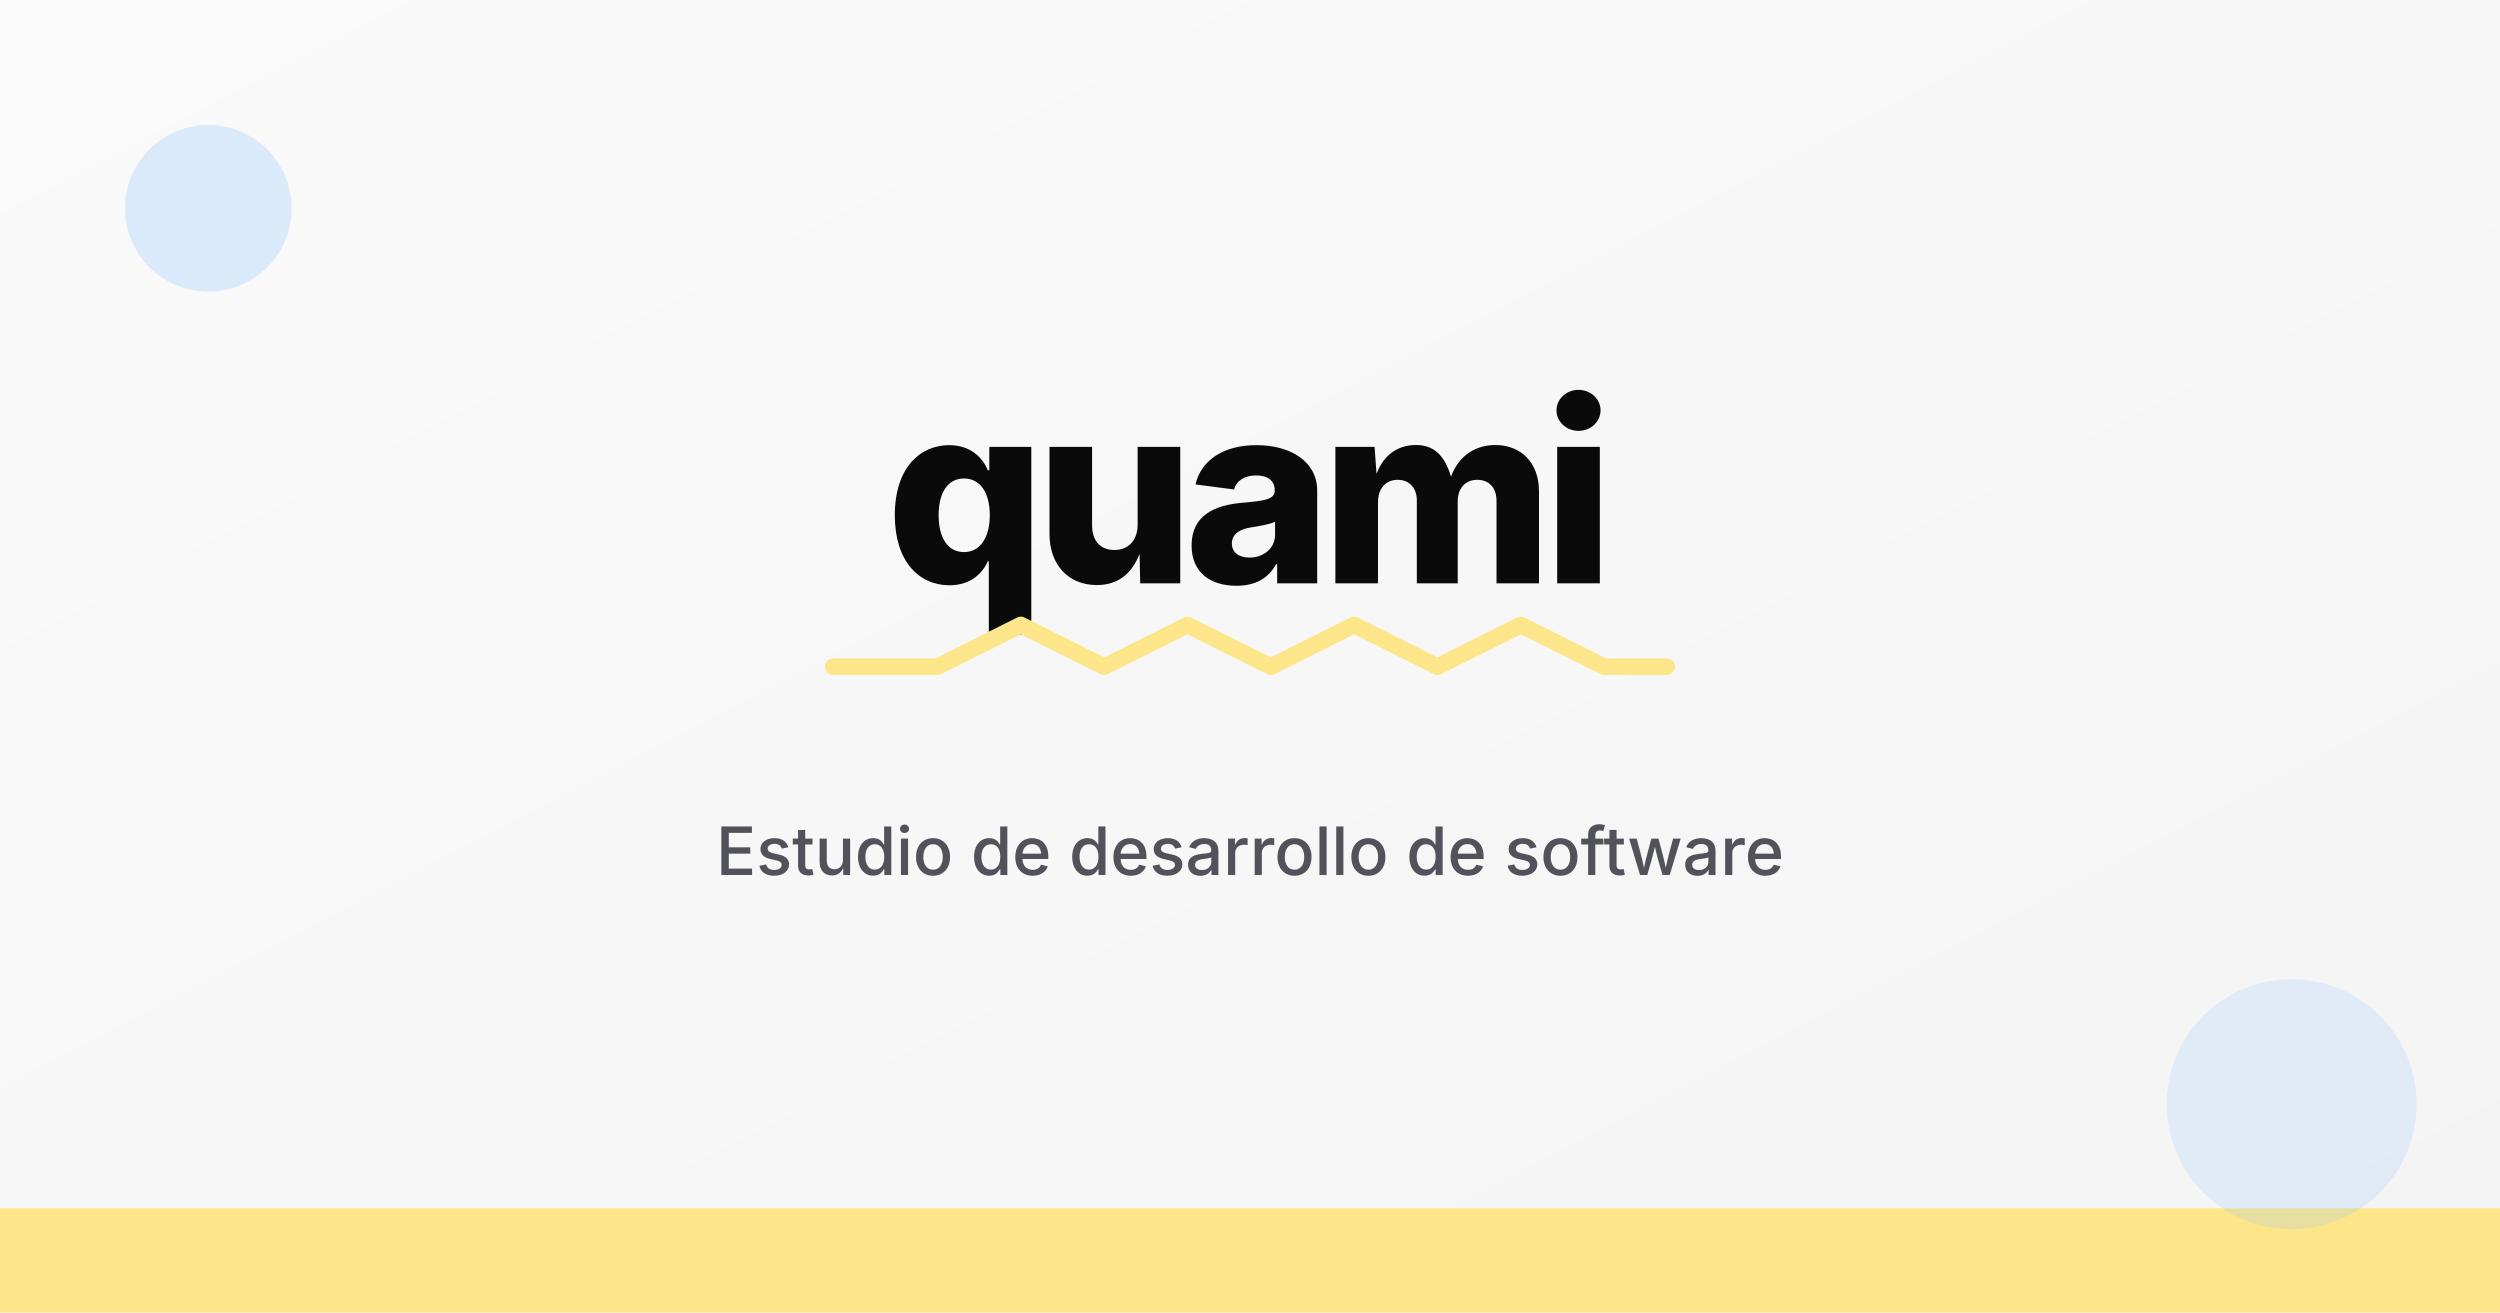
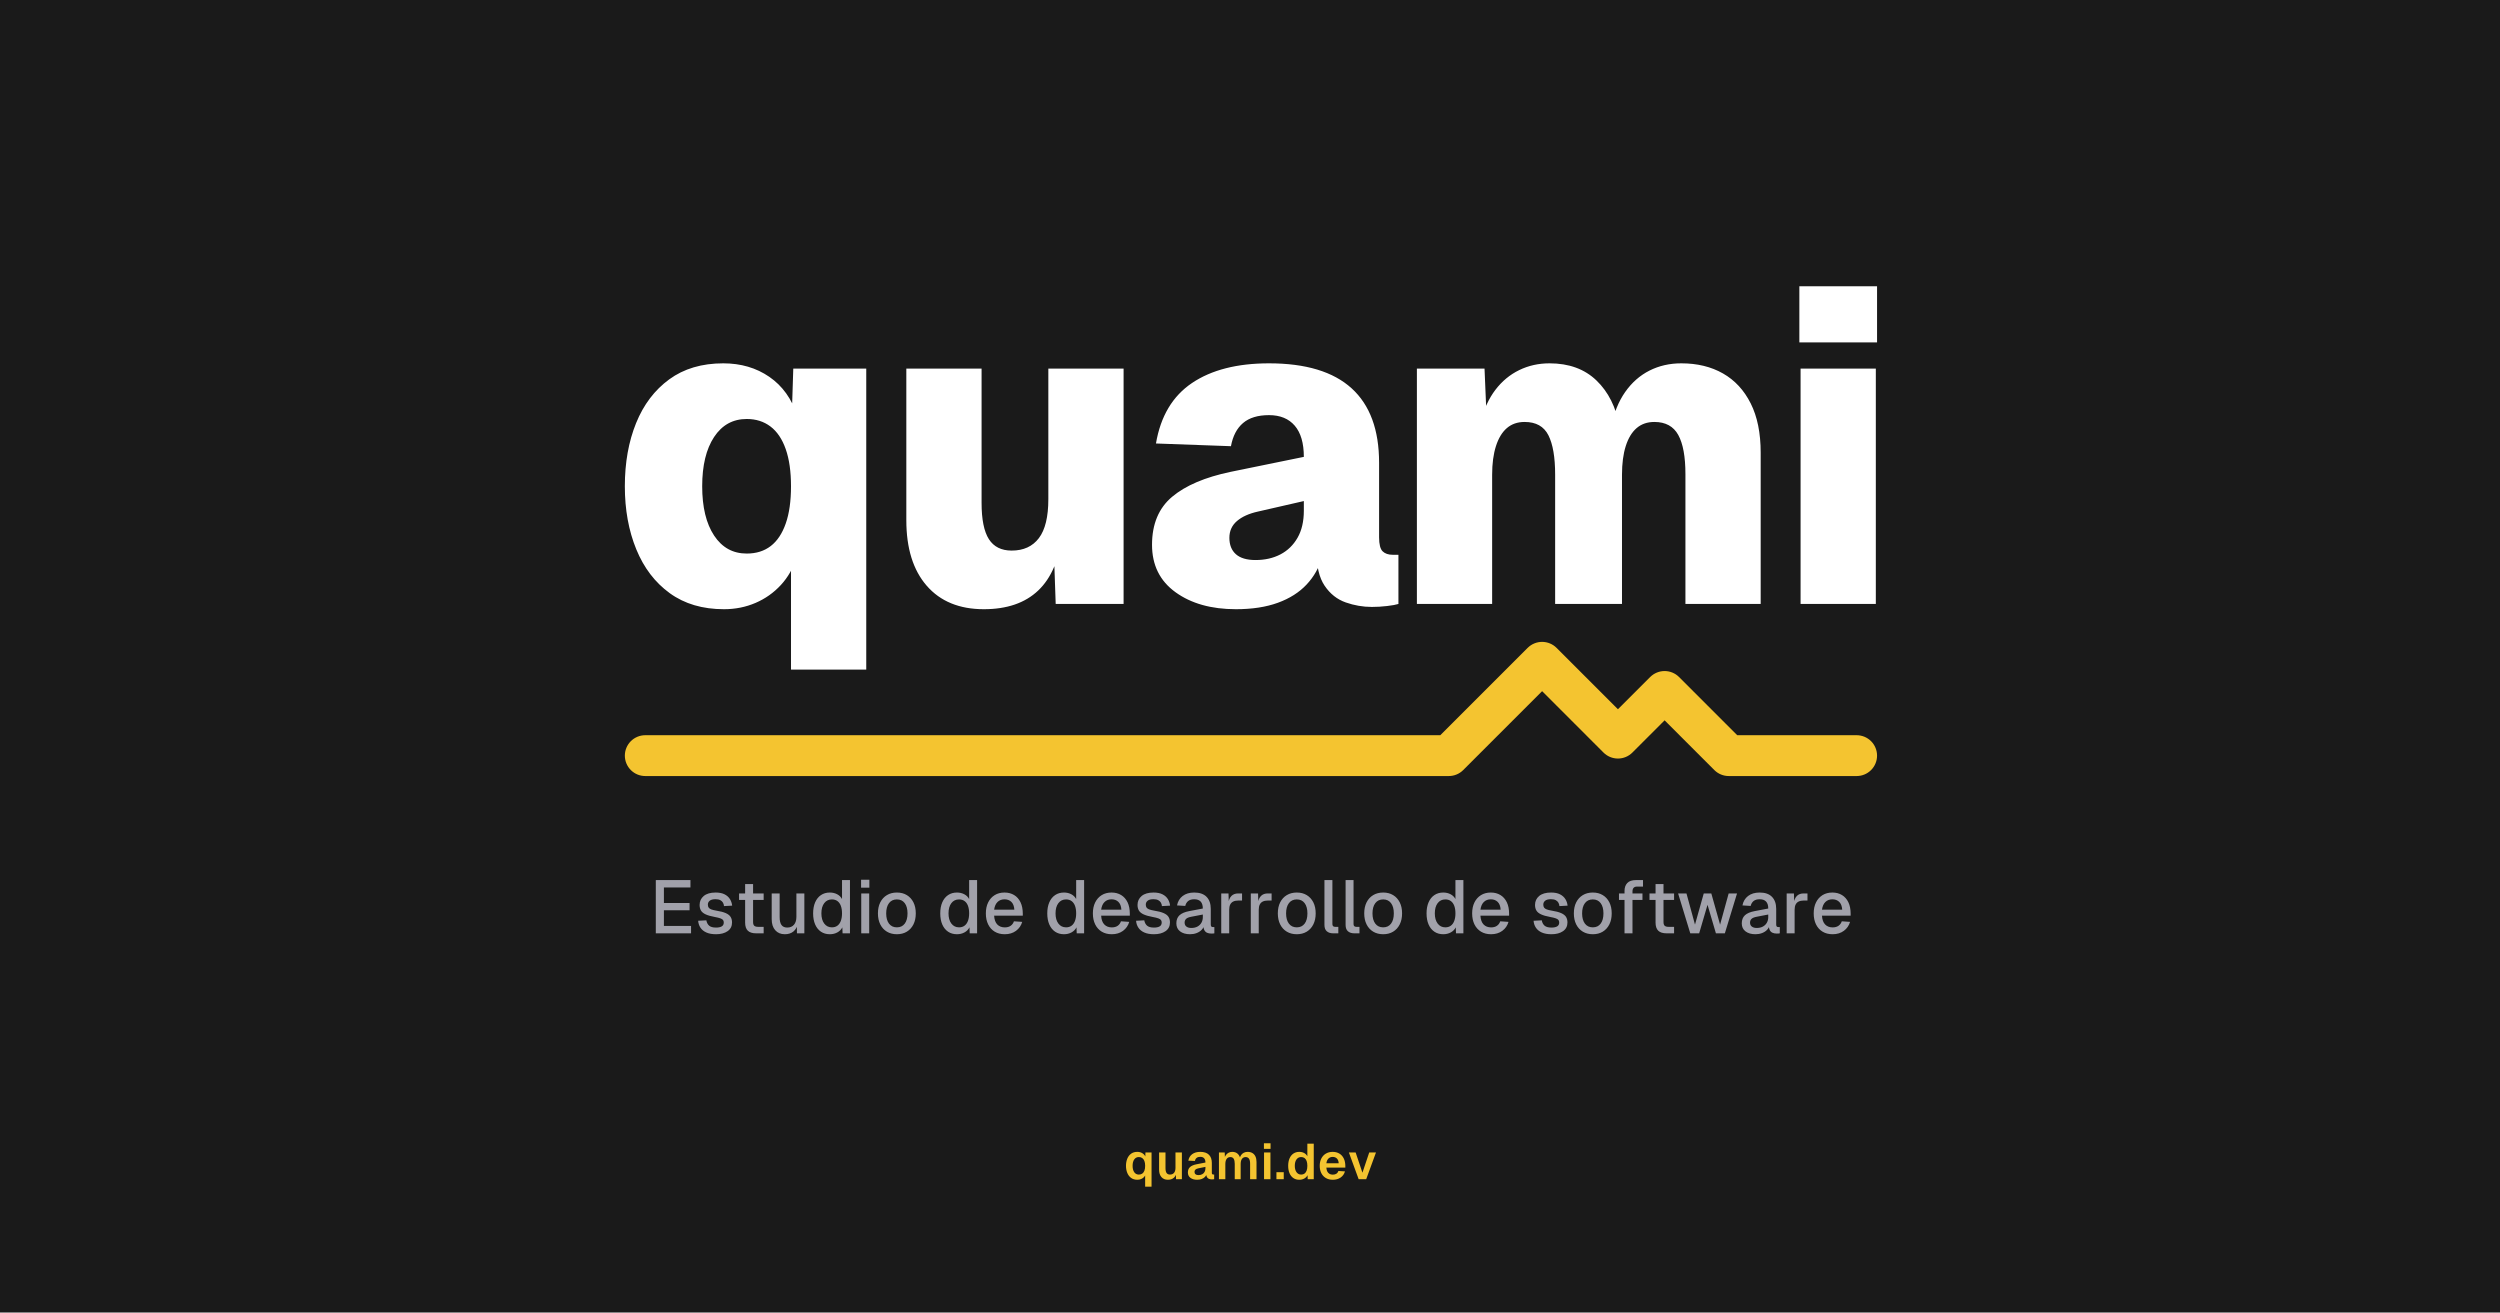
<svg xmlns="http://www.w3.org/2000/svg" width="1200" height="630" viewBox="0 0 1200 630">
-   <defs>
-     <linearGradient id="bgGrad" x1="0%" y1="0%" x2="100%" y2="100%">
-       <stop offset="0%" style="stop-color:#FAFAFA" />
-       <stop offset="100%" style="stop-color:#F4F4F5" />
-     </linearGradient>
-   </defs>
-   <rect width="1200" height="630" fill="url(#bgGrad)" />
-   <rect x="0" y="580" width="1200" height="50" fill="#FDE68A" />
-   <text x="600" y="280" font-family="system-ui, -apple-system, BlinkMacSystemFont, sans-serif" font-size="120" font-weight="800" text-anchor="middle" fill="#0A0A0A" letter-spacing="-0.04em">quami</text>
-   <path d="M400,320 L450,320 L490,300 L530,320 L570,300 L610,320 L650,300 L690,320 L730,300 L770,320 L800,320" stroke="#FDE68A" stroke-width="8" stroke-linecap="round" stroke-linejoin="round" fill="none" />
-   <text x="600" y="420" font-family="system-ui, -apple-system, BlinkMacSystemFont, sans-serif" font-size="32" font-weight="500" text-anchor="middle" fill="#52525B">Estudio de desarrollo de software</text>
-   <circle cx="100" cy="100" r="40" fill="#93C5FD" opacity="0.3" />
-   <circle cx="1100" cy="530" r="60" fill="#93C5FD" opacity="0.2" />
+   <rect width="1200" height="630" fill="#1A1A1A" />
+   <g transform="translate(292.70 289.90) scale(1.4)">
+     <path fill="#FFFFFF" d="M87.93 22.5H62.13V-16.86L64.05 -15.96Q62.34 -10.5 58.665 -6.51Q54.99 -2.52 49.965 -0.36Q44.94 1.8 39.15 1.8Q28.14 1.8 20.565 -3.69Q12.99 -9.18 9.075 -18.75Q5.16 -28.32 5.16 -40.35Q5.16 -52.5 9.015 -62.01Q12.87 -71.52 20.385 -77.01Q27.9 -82.5 38.91 -82.5Q47.97 -82.5 54.705 -77.865Q61.44 -73.23 64.29 -64.5L62.37 -63.72L62.91 -80.7H87.93ZM46.95 -17.28Q51.84 -17.28 55.185 -19.86Q58.53 -22.44 60.33 -27.6Q62.13 -32.76 62.13 -40.35Q62.13 -47.94 60.315 -53.1Q58.5 -58.26 55.095 -60.84Q51.69 -63.42 46.95 -63.42Q39.84 -63.42 35.76 -57.24Q31.68 -51.06 31.68 -40.35Q31.68 -29.64 35.76 -23.46Q39.84 -17.28 46.95 -17.28ZM128.25 1.8Q115.68 1.8 108.675 -6.225Q101.67 -14.25 101.67 -28.71V-80.7H127.47V-34.68Q127.47 -26.13 129.975 -22.215Q132.48 -18.3 137.79 -18.3Q143.88 -18.3 147.12 -22.575Q150.36 -26.85 150.36 -35.94V-80.7H176.16V0.0H152.88L152.04 -24.33L155.07 -23.88Q153.63 -11.01 146.88 -4.605Q140.13 1.8 128.25 1.8ZM214.68 1.8Q202.02 1.8 193.965 -4.02Q185.91 -9.84 185.91 -20.28Q185.91 -30.96 192.81 -36.75Q199.71 -42.54 212.88 -45.3L237.96 -50.43Q237.96 -57.48 234.855 -61.11Q231.75 -64.74 226.02 -64.74Q220.29 -64.74 217.11 -62.025Q213.93 -59.31 212.97 -54.09L187.26 -55.02Q189.63 -69.03 199.635 -75.765Q209.64 -82.5 226.02 -82.5Q244.92 -82.5 254.34 -73.935Q263.76 -65.37 263.76 -48.42V-22.89Q263.76 -19.23 264.975 -18.045Q266.19 -16.86 268.44 -16.86H270.39V0.0Q269.19 0.39 266.52 0.705Q263.85 1.02 261.27 1.02Q256.71 1.02 252.315 -0.525Q247.92 -2.07 245.1 -6.225Q242.28 -10.38 242.28 -18.18L244.26 -16.2Q242.73 -10.74 238.92 -6.675Q235.11 -2.61 229.05 -0.405Q222.99 1.8 214.68 1.8ZM221.4 -15.06Q226.23 -15.06 229.935 -16.995Q233.64 -18.93 235.8 -22.695Q237.96 -26.46 237.96 -31.98V-35.28L222.24 -31.68Q217.62 -30.66 215.025 -28.425Q212.43 -26.19 212.43 -22.68Q212.43 -19.05 214.665 -17.055Q216.9 -15.06 221.4 -15.06ZM276.72 0.0V-80.7H299.91L300.72 -61.56L298.68 -62.64Q300.27 -69 303.645 -73.425Q307.02 -77.85 311.79 -80.175Q316.56 -82.5 322.2 -82.5Q332.19 -82.5 338.295 -76.62Q344.4 -70.74 346.17 -60.9L343.29 -60.69Q344.73 -67.83 348.135 -72.675Q351.54 -77.52 356.46 -80.01Q361.38 -82.5 367.38 -82.5Q375.57 -82.5 381.66 -79.035Q387.75 -75.57 391.17 -68.76Q394.59 -61.95 394.59 -51.87V0.0H368.79V-44.49Q368.79 -53.49 366.33 -57.945Q363.87 -62.4 358.14 -62.4Q354.51 -62.4 352.065 -60.3Q349.62 -58.2 348.33 -54.135Q347.04 -50.07 347.04 -44.31V0.0H324.12V-44.31Q324.12 -53.28 321.81 -57.84Q319.5 -62.4 313.65 -62.4Q310.02 -62.4 307.575 -60.3Q305.13 -58.2 303.825 -54.12Q302.52 -50.04 302.52 -44.31V0.0ZM408.27 0.0V-80.7H434.07V0.0ZM407.85 -89.67V-108.93H434.49V-89.67Z" />
+     <path d="M12.16 52H287.65L319.65 20L345.65 46L361.65 30L383.65 52H427.49" fill="none" stroke="#F4C430" stroke-width="14" stroke-linecap="round" stroke-linejoin="round" />
+   </g>
+   <path transform="translate(311.69 448)" fill="#A1A1AA" d="M3.096 0.0V-25.56H19.728V-22.01H6.984V-14.558H19.296V-11.074H6.984V-3.55H20.016V0.0ZM32.011 0.432Q29.225 0.432 27.371 -0.4Q25.517 -1.231 24.541 -2.693Q23.566 -4.154 23.422 -6.034L27.36 -6.242Q27.634 -4.63 28.681 -3.697Q29.729 -2.765 32.018 -2.765Q33.797 -2.765 34.758 -3.344Q35.719 -3.924 35.719 -5.184Q35.719 -5.89 35.395 -6.358Q35.071 -6.826 34.124 -7.178Q33.178 -7.531 31.349 -7.862Q28.562 -8.374 26.982 -9.122Q25.402 -9.871 24.761 -10.969Q24.12 -12.067 24.12 -13.637Q24.12 -16.265 26.1 -17.924Q28.08 -19.584 31.81 -19.584Q34.459 -19.584 36.148 -18.706Q37.836 -17.827 38.707 -16.391Q39.578 -14.954 39.744 -13.291L35.827 -13.075Q35.77 -13.975 35.334 -14.731Q34.898 -15.487 34.034 -15.937Q33.17 -16.387 31.738 -16.387Q29.894 -16.387 28.991 -15.664Q28.087 -14.94 28.087 -13.795Q28.087 -12.938 28.444 -12.391Q28.8 -11.844 29.693 -11.498Q30.586 -11.153 32.126 -10.894Q35.014 -10.44 36.67 -9.706Q38.326 -8.971 39.006 -7.873Q39.686 -6.775 39.686 -5.213Q39.686 -2.52 37.566 -1.044Q35.446 0.432 32.011 0.432ZM51.293 0.0Q48.564 0.0 47.268 -1.256Q45.972 -2.513 45.972 -5.198V-23.638H49.788V-5.458Q49.788 -4.133 50.368 -3.625Q50.947 -3.118 52.142 -3.118H54.864V0.0ZM43.063 -16.034V-19.152H54.864V-16.034ZM65.016 0.432Q62.129 0.432 60.426 -1.494Q58.723 -3.42 58.723 -6.826V-19.152H62.539V-7.805Q62.539 -5.213 63.432 -3.992Q64.325 -2.772 66.182 -2.772Q68.249 -2.772 69.415 -4.122Q70.582 -5.472 70.582 -7.934V-19.152H74.398V0.0H70.841L70.79 -4.997L71.323 -4.781Q70.805 -2.254 69.185 -0.911Q67.565 0.432 65.016 0.432ZM86.623 0.432Q84.154 0.432 82.35 -0.796Q80.546 -2.023 79.578 -4.266Q78.61 -6.509 78.61 -9.576Q78.61 -12.643 79.582 -14.886Q80.554 -17.129 82.361 -18.356Q84.168 -19.584 86.623 -19.584Q88.582 -19.584 90.137 -18.763Q91.692 -17.942 92.477 -16.459V-25.56H96.293V0.0H92.743L92.635 -2.866Q91.843 -1.318 90.241 -0.443Q88.639 0.432 86.623 0.432ZM87.624 -2.873Q89.186 -2.873 90.266 -3.672Q91.346 -4.471 91.912 -5.98Q92.477 -7.488 92.477 -9.576Q92.477 -11.722 91.912 -13.216Q91.346 -14.71 90.266 -15.494Q89.186 -16.279 87.624 -16.279Q85.313 -16.279 83.945 -14.49Q82.577 -12.701 82.577 -9.576Q82.577 -6.494 83.948 -4.684Q85.32 -2.873 87.624 -2.873ZM101.707 0.0V-19.152H105.523V0.0ZM101.628 -21.931V-25.733H105.602V-21.931ZM118.814 0.432Q116.078 0.432 114.023 -0.799Q111.967 -2.03 110.84 -4.288Q109.714 -6.545 109.714 -9.576Q109.714 -12.636 110.84 -14.875Q111.967 -17.114 114.023 -18.349Q116.078 -19.584 118.814 -19.584Q121.55 -19.584 123.592 -18.349Q125.633 -17.114 126.76 -14.875Q127.886 -12.636 127.886 -9.576Q127.886 -6.545 126.76 -4.288Q125.633 -2.03 123.592 -0.799Q121.55 0.432 118.814 0.432ZM118.814 -2.873Q121.241 -2.873 122.58 -4.651Q123.919 -6.43 123.919 -9.576Q123.919 -12.715 122.58 -14.497Q121.241 -16.279 118.814 -16.279Q116.388 -16.279 115.034 -14.497Q113.681 -12.715 113.681 -9.576Q113.681 -6.43 115.034 -4.651Q116.388 -2.873 118.814 -2.873ZM147.643 0.432Q145.174 0.432 143.37 -0.796Q141.566 -2.023 140.598 -4.266Q139.63 -6.509 139.63 -9.576Q139.63 -12.643 140.602 -14.886Q141.574 -17.129 143.381 -18.356Q145.188 -19.584 147.643 -19.584Q149.602 -19.584 151.157 -18.763Q152.712 -17.942 153.497 -16.459V-25.56H157.313V0.0H153.763L153.655 -2.866Q152.863 -1.318 151.261 -0.443Q149.659 0.432 147.643 0.432ZM148.644 -2.873Q150.206 -2.873 151.286 -3.672Q152.366 -4.471 152.932 -5.98Q153.497 -7.488 153.497 -9.576Q153.497 -11.722 152.932 -13.216Q152.366 -14.71 151.286 -15.494Q150.206 -16.279 148.644 -16.279Q146.333 -16.279 144.965 -14.49Q143.597 -12.701 143.597 -9.576Q143.597 -6.494 144.968 -4.684Q146.34 -2.873 148.644 -2.873ZM170.597 0.432Q167.81 0.432 165.773 -0.799Q163.735 -2.03 162.626 -4.288Q161.518 -6.545 161.518 -9.576Q161.518 -12.607 162.626 -14.846Q163.735 -17.086 165.744 -18.335Q167.753 -19.584 170.482 -19.584Q173.095 -19.584 175.079 -18.385Q177.062 -17.186 178.157 -14.918Q179.251 -12.65 179.251 -9.432V-8.467H165.492Q165.65 -5.666 167 -4.259Q168.35 -2.851 170.626 -2.851Q172.332 -2.851 173.444 -3.636Q174.557 -4.421 174.996 -5.774L178.97 -5.501Q178.207 -2.83 175.99 -1.199Q173.772 0.432 170.597 0.432ZM165.492 -11.347H175.205Q175.025 -13.903 173.743 -15.116Q172.462 -16.33 170.482 -16.33Q168.458 -16.33 167.144 -15.062Q165.83 -13.795 165.492 -11.347ZM199.015 0.432Q196.546 0.432 194.742 -0.796Q192.938 -2.023 191.97 -4.266Q191.002 -6.509 191.002 -9.576Q191.002 -12.643 191.974 -14.886Q192.946 -17.129 194.753 -18.356Q196.56 -19.584 199.015 -19.584Q200.974 -19.584 202.529 -18.763Q204.084 -17.942 204.869 -16.459V-25.56H208.685V0.0H205.135L205.027 -2.866Q204.235 -1.318 202.633 -0.443Q201.031 0.432 199.015 0.432ZM200.016 -2.873Q201.578 -2.873 202.658 -3.672Q203.738 -4.471 204.304 -5.98Q204.869 -7.488 204.869 -9.576Q204.869 -11.722 204.304 -13.216Q203.738 -14.71 202.658 -15.494Q201.578 -16.279 200.016 -16.279Q197.705 -16.279 196.337 -14.49Q194.969 -12.701 194.969 -9.576Q194.969 -6.494 196.34 -4.684Q197.712 -2.873 200.016 -2.873ZM221.969 0.432Q219.182 0.432 217.145 -0.799Q215.107 -2.03 213.998 -4.288Q212.89 -6.545 212.89 -9.576Q212.89 -12.607 213.998 -14.846Q215.107 -17.086 217.116 -18.335Q219.125 -19.584 221.854 -19.584Q224.467 -19.584 226.451 -18.385Q228.434 -17.186 229.529 -14.918Q230.623 -12.65 230.623 -9.432V-8.467H216.864Q217.022 -5.666 218.372 -4.259Q219.722 -2.851 221.998 -2.851Q223.704 -2.851 224.816 -3.636Q225.929 -4.421 226.368 -5.774L230.342 -5.501Q229.579 -2.83 227.362 -1.199Q225.144 0.432 221.969 0.432ZM216.864 -11.347H226.577Q226.397 -13.903 225.115 -15.116Q223.834 -16.33 221.854 -16.33Q219.83 -16.33 218.516 -15.062Q217.202 -13.795 216.864 -11.347ZM242.215 0.432Q239.429 0.432 237.575 -0.4Q235.721 -1.231 234.745 -2.693Q233.77 -4.154 233.626 -6.034L237.564 -6.242Q237.838 -4.63 238.885 -3.697Q239.933 -2.765 242.222 -2.765Q244.001 -2.765 244.962 -3.344Q245.923 -3.924 245.923 -5.184Q245.923 -5.89 245.599 -6.358Q245.275 -6.826 244.328 -7.178Q243.382 -7.531 241.553 -7.862Q238.766 -8.374 237.186 -9.122Q235.606 -9.871 234.965 -10.969Q234.324 -12.067 234.324 -13.637Q234.324 -16.265 236.304 -17.924Q238.284 -19.584 242.014 -19.584Q244.663 -19.584 246.352 -18.706Q248.04 -17.827 248.911 -16.391Q249.782 -14.954 249.948 -13.291L246.031 -13.075Q245.974 -13.975 245.538 -14.731Q245.102 -15.487 244.238 -15.937Q243.374 -16.387 241.942 -16.387Q240.098 -16.387 239.195 -15.664Q238.291 -14.94 238.291 -13.795Q238.291 -12.938 238.648 -12.391Q239.004 -11.844 239.897 -11.498Q240.79 -11.153 242.33 -10.894Q245.218 -10.44 246.874 -9.706Q248.53 -8.971 249.21 -7.873Q249.89 -6.775 249.89 -5.213Q249.89 -2.52 247.77 -1.044Q245.65 0.432 242.215 0.432ZM259.517 0.432Q256.543 0.432 254.75 -0.943Q252.958 -2.318 252.958 -4.781Q252.958 -7.258 254.452 -8.658Q255.946 -10.058 259.085 -10.656L265.666 -11.909Q265.666 -14.141 264.629 -15.25Q263.592 -16.358 261.547 -16.358Q259.718 -16.358 258.664 -15.534Q257.609 -14.71 257.227 -13.154L253.282 -13.399Q253.829 -16.265 255.982 -17.924Q258.134 -19.584 261.547 -19.584Q265.435 -19.584 267.458 -17.518Q269.482 -15.451 269.482 -11.707V-4.262Q269.482 -3.557 269.73 -3.283Q269.978 -3.01 270.518 -3.01H271.202V0.0Q271.022 0.05 270.619 0.083Q270.216 0.115 269.791 0.115Q268.546 0.115 267.674 -0.288Q266.803 -0.691 266.364 -1.602Q265.925 -2.513 265.925 -4.061L266.314 -3.888Q266.033 -2.642 265.075 -1.656Q264.118 -0.67 262.674 -0.119Q261.23 0.432 259.517 0.432ZM260.136 -2.578Q261.857 -2.578 263.092 -3.247Q264.326 -3.917 264.996 -5.101Q265.666 -6.286 265.666 -7.805V-9.029L260.078 -7.949Q258.343 -7.618 257.634 -6.93Q256.925 -6.242 256.925 -5.141Q256.925 -3.924 257.774 -3.251Q258.624 -2.578 260.136 -2.578ZM274.507 0.0V-19.152H277.992L278.15 -14.069L277.819 -14.17Q278.215 -16.776 279.418 -17.964Q280.62 -19.152 282.665 -19.152H284.494V-15.739H282.679Q281.218 -15.739 280.256 -15.26Q279.295 -14.782 278.809 -13.81Q278.323 -12.838 278.323 -11.297V0.0ZM288.691 0.0V-19.152H292.176L292.334 -14.069L292.003 -14.17Q292.399 -16.776 293.602 -17.964Q294.804 -19.152 296.849 -19.152H298.678V-15.739H296.863Q295.402 -15.739 294.44 -15.26Q293.479 -14.782 292.993 -13.81Q292.507 -12.838 292.507 -11.297V0.0ZM310.766 0.432Q308.03 0.432 305.975 -0.799Q303.919 -2.03 302.792 -4.288Q301.666 -6.545 301.666 -9.576Q301.666 -12.636 302.792 -14.875Q303.919 -17.114 305.975 -18.349Q308.03 -19.584 310.766 -19.584Q313.502 -19.584 315.544 -18.349Q317.585 -17.114 318.712 -14.875Q319.838 -12.636 319.838 -9.576Q319.838 -6.545 318.712 -4.288Q317.585 -2.03 315.544 -0.799Q313.502 0.432 310.766 0.432ZM310.766 -2.873Q313.193 -2.873 314.532 -4.651Q315.871 -6.43 315.871 -9.576Q315.871 -12.715 314.532 -14.497Q313.193 -16.279 310.766 -16.279Q308.34 -16.279 306.986 -14.497Q305.633 -12.715 305.633 -9.576Q305.633 -6.43 306.986 -4.651Q308.34 -2.873 310.766 -2.873ZM328.219 0.0Q326.333 0.0 325.188 -0.972Q324.043 -1.944 324.043 -4.075V-25.56H327.859V-4.435Q327.859 -3.773 328.198 -3.445Q328.536 -3.118 329.17 -3.118H330.703V0.0ZM338.371 0.0Q336.485 0.0 335.34 -0.972Q334.195 -1.944 334.195 -4.075V-25.56H338.011V-4.435Q338.011 -3.773 338.35 -3.445Q338.688 -3.118 339.322 -3.118H340.855V0.0ZM352.238 0.432Q349.502 0.432 347.447 -0.799Q345.391 -2.03 344.264 -4.288Q343.138 -6.545 343.138 -9.576Q343.138 -12.636 344.264 -14.875Q345.391 -17.114 347.447 -18.349Q349.502 -19.584 352.238 -19.584Q354.974 -19.584 357.016 -18.349Q359.057 -17.114 360.184 -14.875Q361.31 -12.636 361.31 -9.576Q361.31 -6.545 360.184 -4.288Q359.057 -2.03 357.016 -0.799Q354.974 0.432 352.238 0.432ZM352.238 -2.873Q354.665 -2.873 356.004 -4.651Q357.343 -6.43 357.343 -9.576Q357.343 -12.715 356.004 -14.497Q354.665 -16.279 352.238 -16.279Q349.812 -16.279 348.458 -14.497Q347.105 -12.715 347.105 -9.576Q347.105 -6.43 348.458 -4.651Q349.812 -2.873 352.238 -2.873ZM381.067 0.432Q378.598 0.432 376.794 -0.796Q374.99 -2.023 374.022 -4.266Q373.054 -6.509 373.054 -9.576Q373.054 -12.643 374.026 -14.886Q374.998 -17.129 376.805 -18.356Q378.612 -19.584 381.067 -19.584Q383.026 -19.584 384.581 -18.763Q386.136 -17.942 386.921 -16.459V-25.56H390.737V0.0H387.187L387.079 -2.866Q386.287 -1.318 384.685 -0.443Q383.083 0.432 381.067 0.432ZM382.068 -2.873Q383.63 -2.873 384.71 -3.672Q385.79 -4.471 386.356 -5.98Q386.921 -7.488 386.921 -9.576Q386.921 -11.722 386.356 -13.216Q385.79 -14.71 384.71 -15.494Q383.63 -16.279 382.068 -16.279Q379.757 -16.279 378.389 -14.49Q377.021 -12.701 377.021 -9.576Q377.021 -6.494 378.392 -4.684Q379.764 -2.873 382.068 -2.873ZM404.021 0.432Q401.234 0.432 399.197 -0.799Q397.159 -2.03 396.05 -4.288Q394.942 -6.545 394.942 -9.576Q394.942 -12.607 396.05 -14.846Q397.159 -17.086 399.168 -18.335Q401.177 -19.584 403.906 -19.584Q406.519 -19.584 408.503 -18.385Q410.486 -17.186 411.581 -14.918Q412.675 -12.65 412.675 -9.432V-8.467H398.916Q399.074 -5.666 400.424 -4.259Q401.774 -2.851 404.05 -2.851Q405.756 -2.851 406.868 -3.636Q407.981 -4.421 408.42 -5.774L412.394 -5.501Q411.631 -2.83 409.414 -1.199Q407.196 0.432 404.021 0.432ZM398.916 -11.347H408.629Q408.449 -13.903 407.167 -15.116Q405.886 -16.33 403.906 -16.33Q401.882 -16.33 400.568 -15.062Q399.254 -13.795 398.916 -11.347ZM433.015 0.432Q430.229 0.432 428.375 -0.4Q426.521 -1.231 425.545 -2.693Q424.57 -4.154 424.426 -6.034L428.364 -6.242Q428.638 -4.63 429.685 -3.697Q430.733 -2.765 433.022 -2.765Q434.801 -2.765 435.762 -3.344Q436.723 -3.924 436.723 -5.184Q436.723 -5.89 436.399 -6.358Q436.075 -6.826 435.128 -7.178Q434.182 -7.531 432.353 -7.862Q429.566 -8.374 427.986 -9.122Q426.406 -9.871 425.765 -10.969Q425.124 -12.067 425.124 -13.637Q425.124 -16.265 427.104 -17.924Q429.084 -19.584 432.814 -19.584Q435.463 -19.584 437.152 -18.706Q438.84 -17.827 439.711 -16.391Q440.582 -14.954 440.748 -13.291L436.831 -13.075Q436.774 -13.975 436.338 -14.731Q435.902 -15.487 435.038 -15.937Q434.174 -16.387 432.742 -16.387Q430.898 -16.387 429.995 -15.664Q429.091 -14.94 429.091 -13.795Q429.091 -12.938 429.448 -12.391Q429.804 -11.844 430.697 -11.498Q431.59 -11.153 433.13 -10.894Q436.018 -10.44 437.674 -9.706Q439.33 -8.971 440.01 -7.873Q440.69 -6.775 440.69 -5.213Q440.69 -2.52 438.57 -1.044Q436.45 0.432 433.015 0.432ZM452.858 0.432Q450.122 0.432 448.067 -0.799Q446.011 -2.03 444.884 -4.288Q443.758 -6.545 443.758 -9.576Q443.758 -12.636 444.884 -14.875Q446.011 -17.114 448.067 -18.349Q450.122 -19.584 452.858 -19.584Q455.594 -19.584 457.636 -18.349Q459.677 -17.114 460.804 -14.875Q461.93 -12.636 461.93 -9.576Q461.93 -6.545 460.804 -4.288Q459.677 -2.03 457.636 -0.799Q455.594 0.432 452.858 0.432ZM452.858 -2.873Q455.285 -2.873 456.624 -4.651Q457.963 -6.43 457.963 -9.576Q457.963 -12.715 456.624 -14.497Q455.285 -16.279 452.858 -16.279Q450.432 -16.279 449.078 -14.497Q447.725 -12.715 447.725 -9.576Q447.725 -6.43 449.078 -4.651Q450.432 -2.873 452.858 -2.873ZM468.081 0.0V-20.386Q468.081 -22.752 469.413 -24.156Q470.745 -25.56 473.561 -25.56H476.953V-22.438H474.1Q472.984 -22.438 472.444 -21.844Q471.904 -21.25 471.904 -20.161V0.0ZM465.417 -16.03V-19.152H476.692V-16.03ZM488.297 0.0Q485.568 0.0 484.272 -1.256Q482.976 -2.513 482.976 -5.198V-23.638H486.792V-5.458Q486.792 -4.133 487.372 -3.625Q487.951 -3.118 489.146 -3.118H491.868V0.0ZM480.067 -16.034V-19.152H491.868V-16.034ZM499.644 0.0 493.798 -19.152H497.815L501.905 -4.19L506.11 -19.152H509.738L513.95 -4.19L518.069 -19.152H522.086L516.24 0.0H511.949L507.924 -13.694L503.906 0.0ZM530.921 0.432Q527.947 0.432 526.154 -0.943Q524.362 -2.318 524.362 -4.781Q524.362 -7.258 525.856 -8.658Q527.35 -10.058 530.489 -10.656L537.07 -11.909Q537.07 -14.141 536.033 -15.25Q534.996 -16.358 532.951 -16.358Q531.122 -16.358 530.068 -15.534Q529.013 -14.71 528.631 -13.154L524.686 -13.399Q525.233 -16.265 527.386 -17.924Q529.538 -19.584 532.951 -19.584Q536.839 -19.584 538.862 -17.518Q540.886 -15.451 540.886 -11.707V-4.262Q540.886 -3.557 541.134 -3.283Q541.382 -3.01 541.922 -3.01H542.606V0.0Q542.426 0.05 542.023 0.083Q541.62 0.115 541.195 0.115Q539.95 0.115 539.078 -0.288Q538.207 -0.691 537.768 -1.602Q537.329 -2.513 537.329 -4.061L537.718 -3.888Q537.437 -2.642 536.479 -1.656Q535.522 -0.67 534.078 -0.119Q532.634 0.432 530.921 0.432ZM531.54 -2.578Q533.261 -2.578 534.496 -3.247Q535.73 -3.917 536.4 -5.101Q537.07 -6.286 537.07 -7.805V-9.029L531.482 -7.949Q529.747 -7.618 529.038 -6.93Q528.329 -6.242 528.329 -5.141Q528.329 -3.924 529.178 -3.251Q530.028 -2.578 531.54 -2.578ZM545.911 0.0V-19.152H549.396L549.554 -14.069L549.223 -14.17Q549.619 -16.776 550.822 -17.964Q552.024 -19.152 554.069 -19.152H555.898V-15.739H554.083Q552.622 -15.739 551.66 -15.26Q550.699 -14.782 550.213 -13.81Q549.727 -12.838 549.727 -11.297V0.0ZM567.965 0.432Q565.178 0.432 563.141 -0.799Q561.103 -2.03 559.994 -4.288Q558.886 -6.545 558.886 -9.576Q558.886 -12.607 559.994 -14.846Q561.103 -17.086 563.112 -18.335Q565.121 -19.584 567.85 -19.584Q570.463 -19.584 572.447 -18.385Q574.43 -17.186 575.525 -14.918Q576.619 -12.65 576.619 -9.432V-8.467H562.86Q563.018 -5.666 564.368 -4.259Q565.718 -2.851 567.994 -2.851Q569.7 -2.851 570.812 -3.636Q571.925 -4.421 572.364 -5.774L576.338 -5.501Q575.575 -2.83 573.358 -1.199Q571.14 0.432 567.965 0.432ZM562.86 -11.347H572.573Q572.393 -13.903 571.111 -15.116Q569.83 -16.33 567.85 -16.33Q565.826 -16.33 564.512 -15.062Q563.198 -13.795 562.86 -11.347Z" />
+   <path transform="translate(539.53 566)" fill="#F4C430" d="M13.214 3.6H10.142V-2.717L10.44 -2.477Q10.195 -1.632 9.607 -1.013Q9.019 -0.394 8.191 -0.053Q7.363 0.288 6.408 0.288Q4.579 0.288 3.367 -0.619Q2.155 -1.526 1.548 -3.048Q0.941 -4.57 0.941 -6.408Q0.941 -8.256 1.543 -9.773Q2.146 -11.29 3.353 -12.197Q4.56 -13.104 6.389 -13.104Q7.858 -13.104 8.954 -12.367Q10.051 -11.63 10.507 -10.224L10.21 -10.09L10.277 -12.816H13.214ZM7.128 -2.198Q8.083 -2.198 8.753 -2.669Q9.422 -3.139 9.782 -4.08Q10.142 -5.021 10.142 -6.408Q10.142 -7.795 9.775 -8.736Q9.408 -9.677 8.734 -10.147Q8.059 -10.618 7.128 -10.618Q5.731 -10.618 4.925 -9.499Q4.118 -8.381 4.118 -6.408Q4.118 -4.435 4.925 -3.317Q5.731 -2.198 7.128 -2.198ZM21.048 0.288Q19.094 0.288 17.964 -0.996Q16.834 -2.28 16.834 -4.565V-12.816H19.906V-5.318Q19.906 -3.71 20.436 -2.959Q20.966 -2.208 22.075 -2.208Q23.318 -2.208 24.01 -3.036Q24.701 -3.864 24.701 -5.443V-12.816H27.773V0.0H24.95L24.883 -3.518L25.282 -3.398Q24.974 -1.589 23.894 -0.65Q22.814 0.288 21.048 0.288ZM35.102 0.288Q33.106 0.288 31.879 -0.634Q30.653 -1.555 30.653 -3.206Q30.653 -4.877 31.685 -5.808Q32.717 -6.739 34.814 -7.152L39.077 -7.982Q39.077 -9.35 38.45 -10.037Q37.824 -10.723 36.61 -10.723Q35.491 -10.723 34.853 -10.212Q34.214 -9.701 33.994 -8.731L30.869 -8.89Q31.238 -10.91 32.729 -12.007Q34.219 -13.104 36.61 -13.104Q39.346 -13.104 40.747 -11.729Q42.149 -10.354 42.149 -7.786V-3.115Q42.149 -2.606 42.324 -2.422Q42.499 -2.237 42.859 -2.237H43.267V0.0Q43.123 0.043 42.802 0.074Q42.48 0.106 42.154 0.106Q41.357 0.106 40.735 -0.156Q40.114 -0.418 39.768 -1.044Q39.422 -1.67 39.422 -2.774L39.701 -2.592Q39.494 -1.747 38.866 -1.092Q38.237 -0.437 37.272 -0.074Q36.307 0.288 35.102 0.288ZM35.736 -1.949Q36.758 -1.949 37.505 -2.35Q38.251 -2.75 38.664 -3.478Q39.077 -4.205 39.077 -5.174V-5.894L35.755 -5.222Q34.738 -5.021 34.284 -4.596Q33.83 -4.171 33.83 -3.494Q33.83 -2.76 34.327 -2.354Q34.824 -1.949 35.736 -1.949ZM45.562 0.0V-12.816H48.341L48.442 -9.677L48.134 -9.811Q48.37 -10.848 48.91 -11.58Q49.45 -12.312 50.227 -12.708Q51.005 -13.104 51.936 -13.104Q53.563 -13.104 54.574 -12.178Q55.584 -11.251 55.858 -9.648L55.435 -9.643Q55.646 -10.766 56.177 -11.532Q56.707 -12.298 57.509 -12.701Q58.31 -13.104 59.318 -13.104Q60.658 -13.104 61.613 -12.545Q62.568 -11.986 63.082 -10.901Q63.595 -9.816 63.595 -8.242V0.0H60.523V-7.435Q60.523 -9.019 59.99 -9.814Q59.458 -10.608 58.339 -10.608Q57.605 -10.608 57.079 -10.224Q56.554 -9.84 56.27 -9.113Q55.987 -8.386 55.987 -7.349V0.0H53.146V-7.349Q53.146 -8.918 52.661 -9.763Q52.176 -10.608 51 -10.608Q50.266 -10.608 49.74 -10.224Q49.214 -9.84 48.924 -9.106Q48.634 -8.371 48.634 -7.349V0.0ZM67.21 0.0V-12.816H70.282V0.0ZM67.152 -14.53V-17.246H70.339V-14.53ZM73.157 0.0V-3.355H76.666V0.0ZM84.106 0.288Q82.469 0.288 81.276 -0.533Q80.083 -1.354 79.44 -2.856Q78.797 -4.358 78.797 -6.408Q78.797 -8.458 79.445 -9.96Q80.093 -11.462 81.29 -12.283Q82.488 -13.104 84.106 -13.104Q85.445 -13.104 86.462 -12.55Q87.48 -11.995 87.998 -11.002V-17.04H91.07V0.0H88.162L88.09 -1.901Q87.562 -0.869 86.506 -0.29Q85.45 0.288 84.106 0.288ZM85.032 -2.198Q85.987 -2.198 86.647 -2.688Q87.307 -3.178 87.653 -4.121Q87.998 -5.064 87.998 -6.408Q87.998 -7.781 87.653 -8.717Q87.307 -9.653 86.647 -10.135Q85.987 -10.618 85.032 -10.618Q83.63 -10.618 82.802 -9.492Q81.974 -8.366 81.974 -6.408Q81.974 -4.483 82.807 -3.341Q83.64 -2.198 85.032 -2.198ZM100.214 0.288Q98.299 0.288 96.89 -0.538Q95.482 -1.363 94.711 -2.873Q93.941 -4.382 93.941 -6.408Q93.941 -8.434 94.711 -9.931Q95.482 -11.429 96.876 -12.266Q98.27 -13.104 100.157 -13.104Q101.986 -13.104 103.358 -12.286Q104.731 -11.467 105.482 -9.931Q106.234 -8.395 106.234 -6.24V-5.554H97.128Q97.219 -3.859 98.047 -3.014Q98.875 -2.17 100.253 -2.17Q101.28 -2.17 101.959 -2.628Q102.638 -3.086 102.912 -3.931L106.051 -3.734Q105.538 -1.877 103.985 -0.794Q102.432 0.288 100.214 0.288ZM97.128 -7.618H103.046Q102.95 -9.178 102.166 -9.931Q101.381 -10.685 100.157 -10.685Q98.923 -10.685 98.119 -9.895Q97.315 -9.106 97.128 -7.618ZM112.613 0.0 107.933 -12.816H111.178L114.442 -3.101L117.696 -12.816H120.941L116.251 0.0Z" />
</svg>
